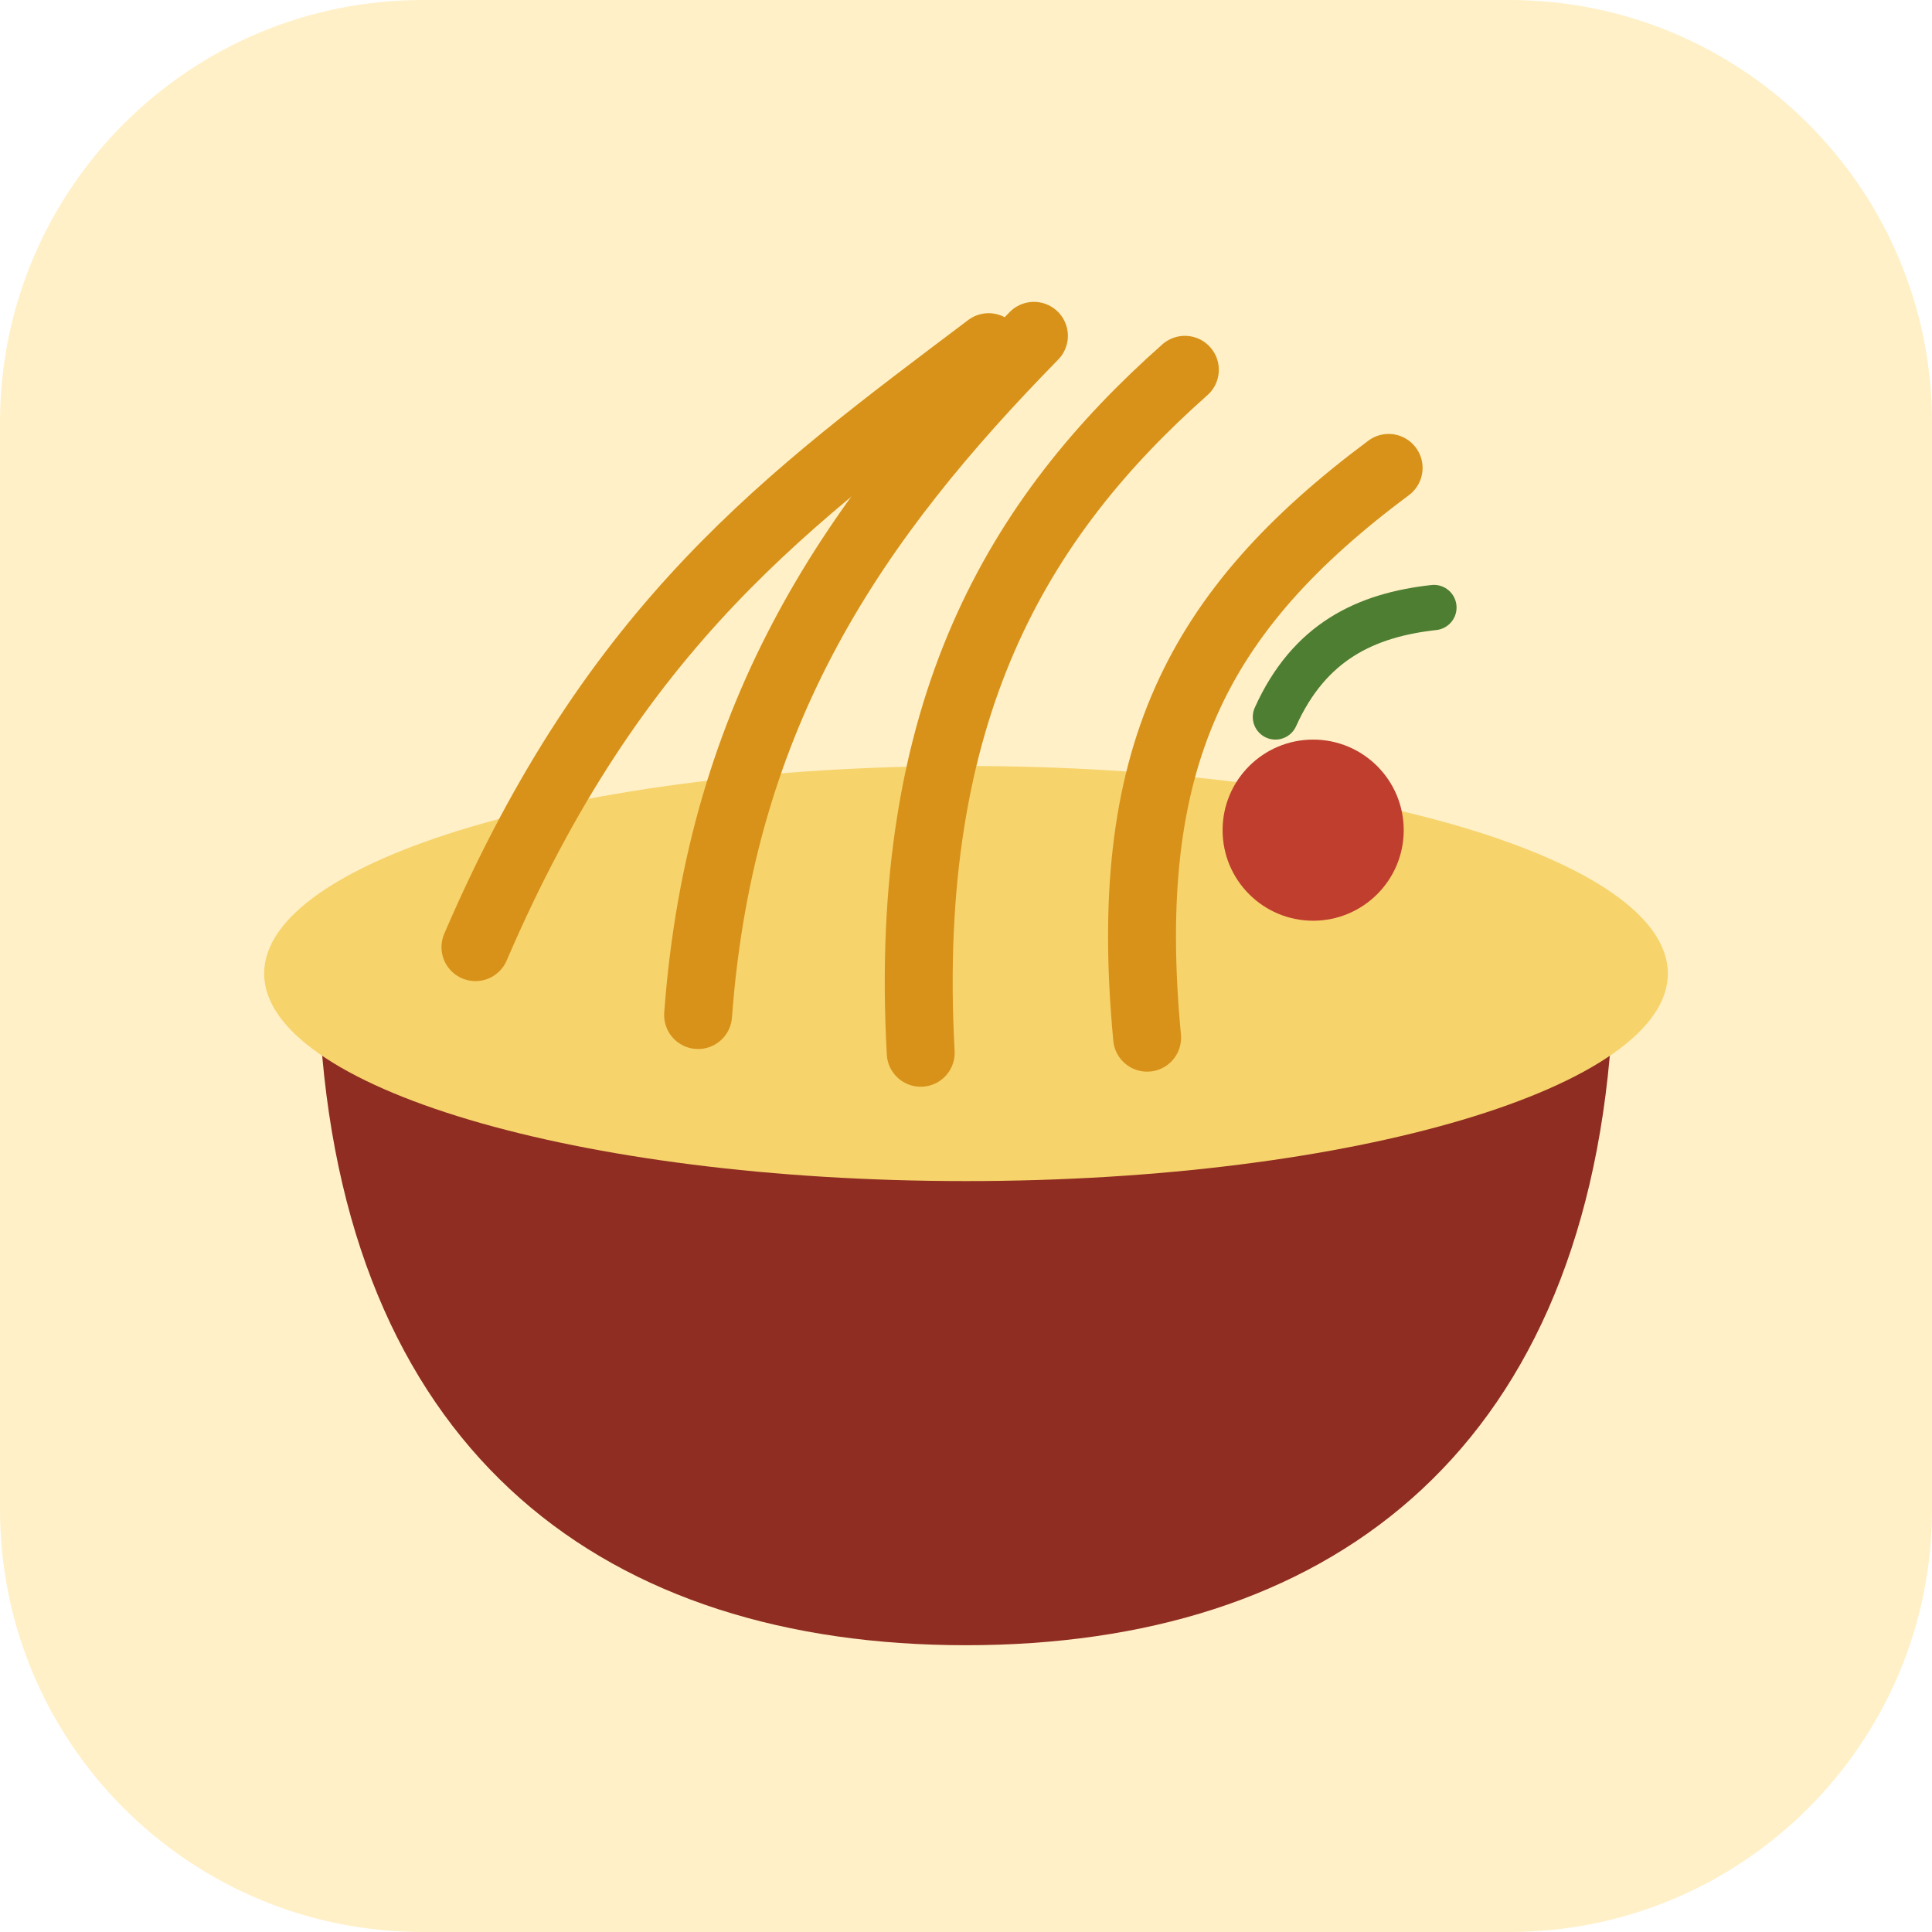
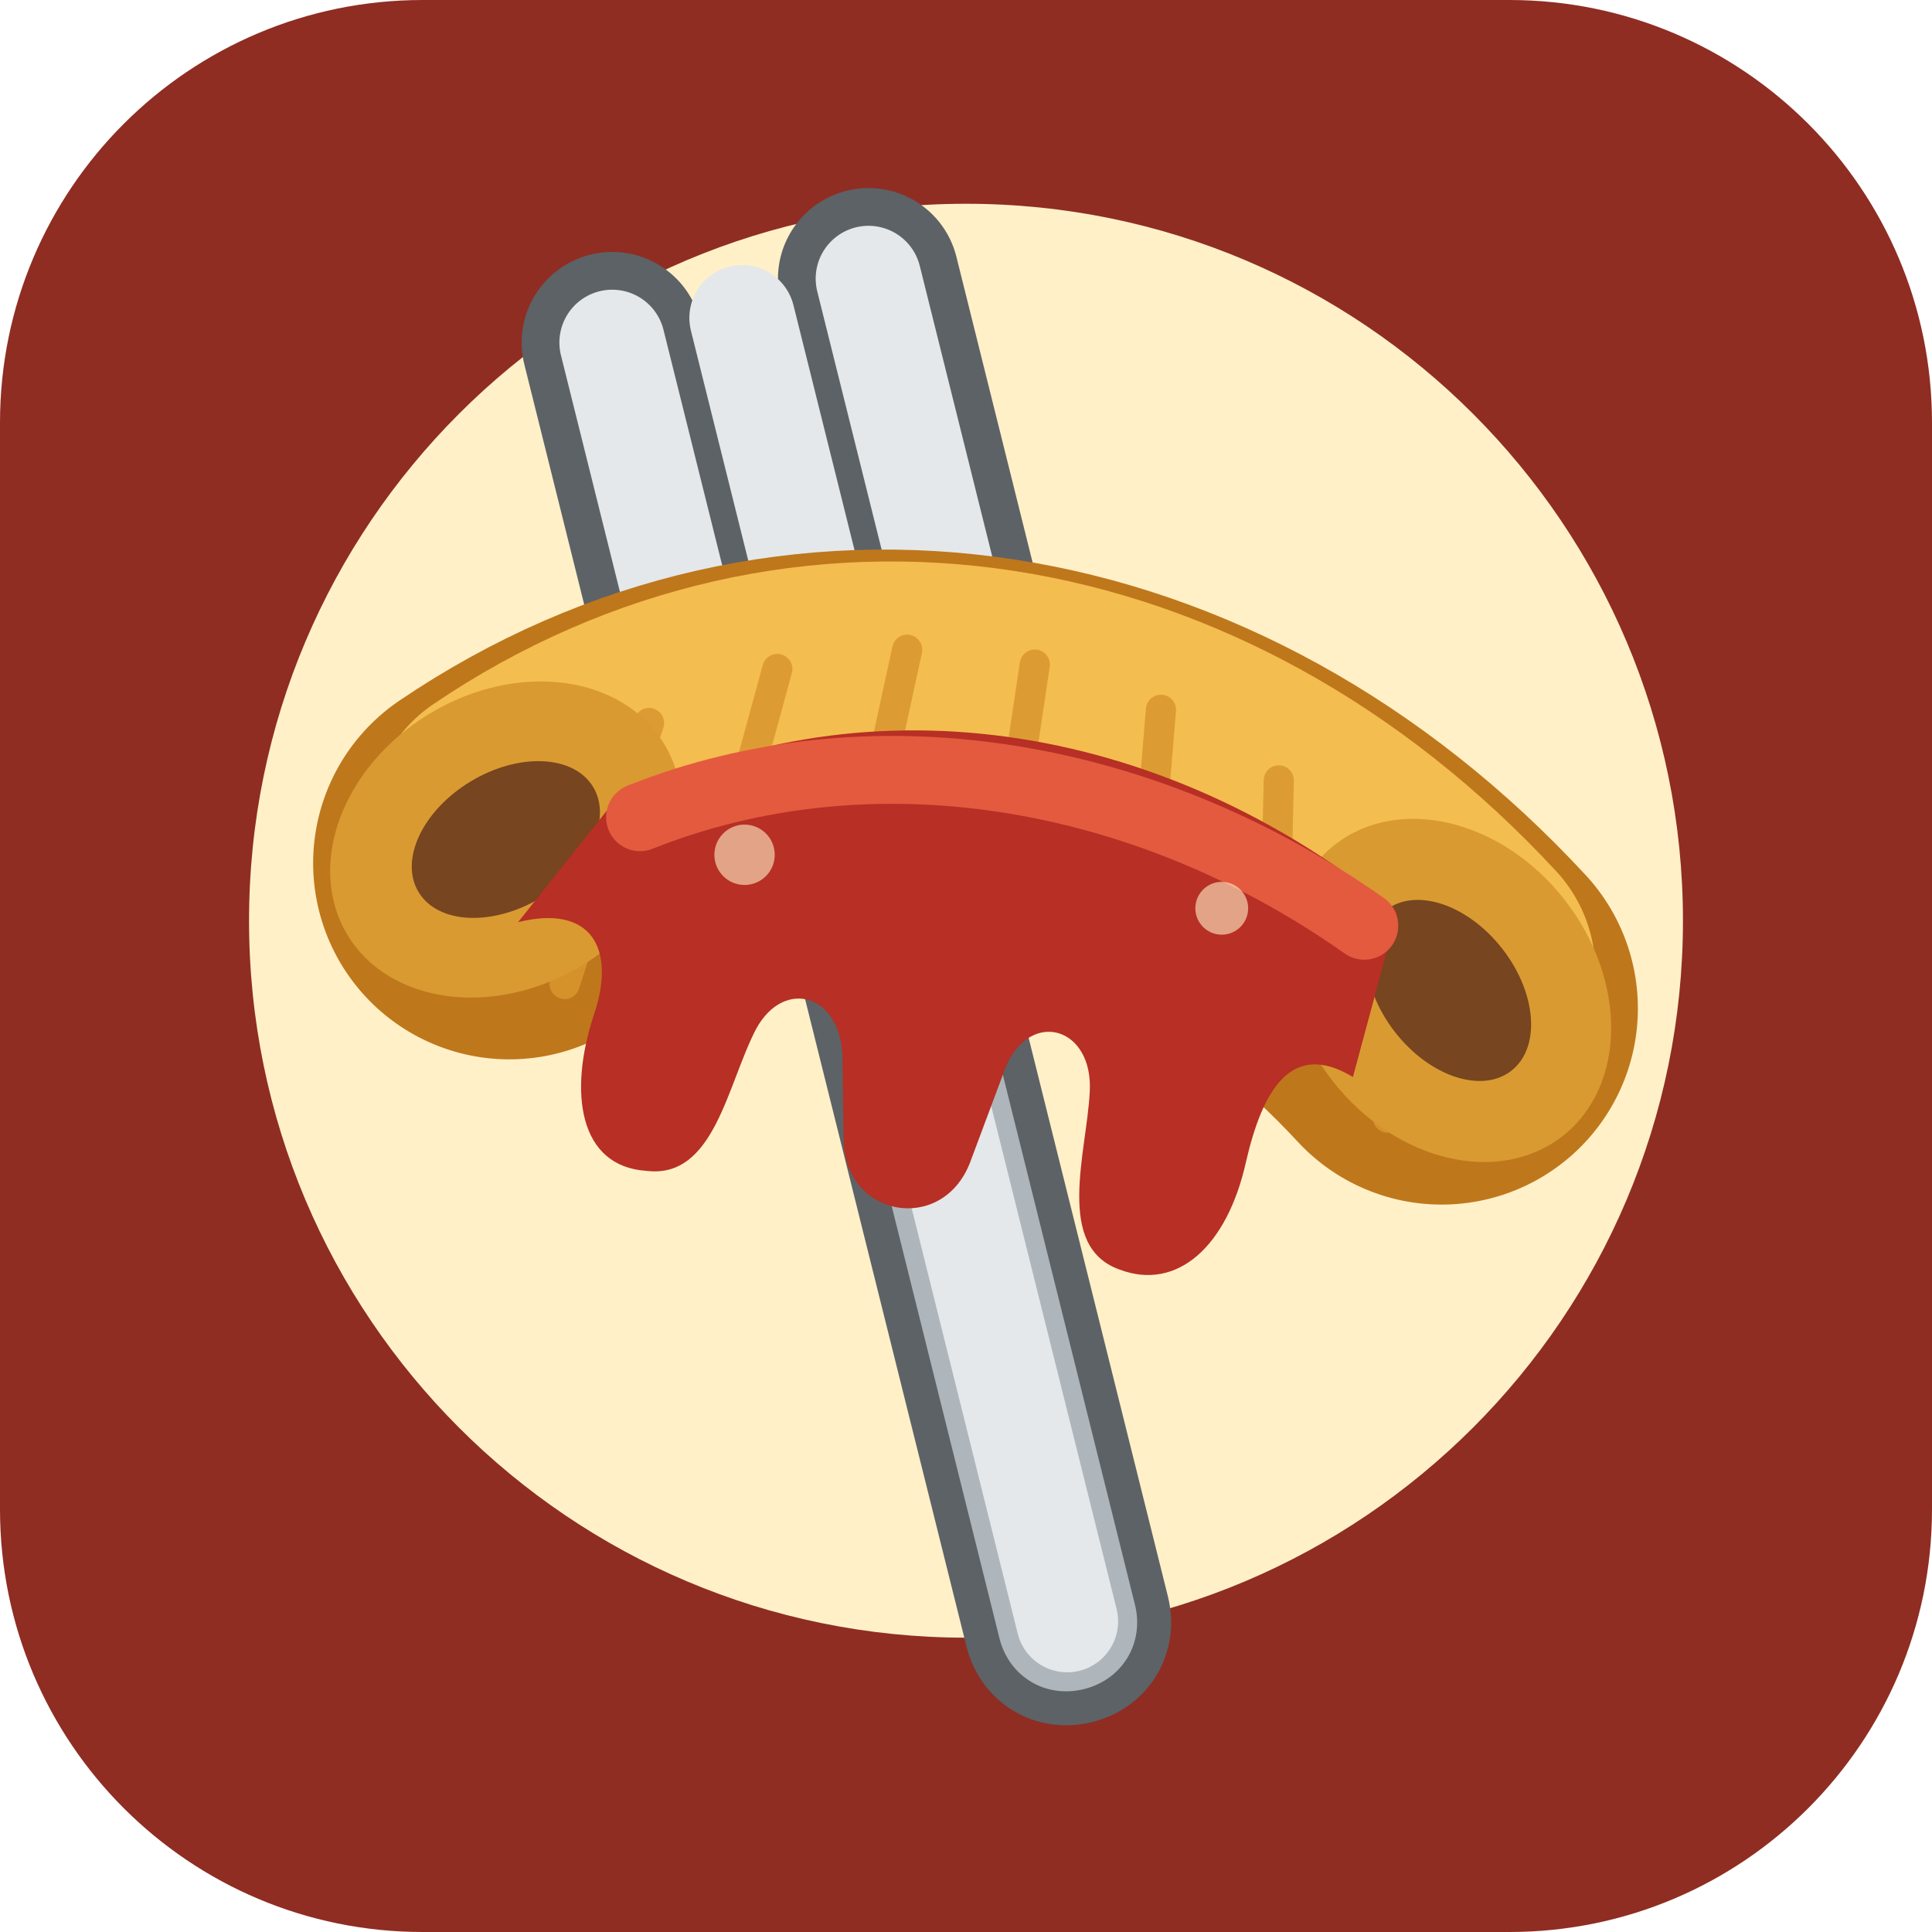
<svg xmlns="http://www.w3.org/2000/svg" viewBox="0 0 512 512">
-   <rect width="512" height="512" rx="112" fill="#fff0c7" />
-   <path d="M85 275c8 111 76 161 171 161s163-50 171-161H85z" fill="#8f2d23" />
-   <path d="M70 258c0-30 83-55 186-55s186 25 186 55-83 55-186 55S70 288 70 258z" fill="#f7d36c" />
-   <g fill="none" stroke="#d89219" stroke-width="18" stroke-linecap="round">
-     <path d="M126 251c37-86 83-119 136-159" />
-     <path d="M185 269c6-81 42-132 89-180" />
-     <path d="M244 279c-5-91 26-142 70-181" />
-     <path d="M304 275c-7-74 13-113 64-151" />
+   <rect width="512" height="512" rx="112" fill="#8f2d23" />
+   <circle cx="256" cy="244" r="190" fill="#fff0c7" />
+   <g transform="rotate(-14 256 256)">
+     <path d="M240 454c-13 0-23-10-23-23V203h46v228c0 13-10 23-23 23z" fill="#aeb6bc" stroke="#5d6266" stroke-width="9" />
+     <path d="M205 73v105c0 26 16 43 35 43s35-17 35-43V73" fill="none" stroke="#5d6266" stroke-width="48" stroke-linecap="round" stroke-linejoin="round" />
+     <path d="M205 73v105c0 26 16 43 35 43s35-17 35-43V73M240 75v99" fill="none" stroke="#e4e8ea" stroke-width="28" stroke-linecap="round" stroke-linejoin="round" />
+     <path d="M240 221v210" fill="none" stroke="#e4e8ea" stroke-width="27" stroke-linecap="round" />
  </g>
-   <circle cx="348" cy="220" r="24" fill="#bf3e2e" />
-   <path d="M338 190c9-20 24-27 42-29" fill="none" stroke="#4e7e32" stroke-width="12" stroke-linecap="round" />
+   <g transform="rotate(10 256 245)">
+     <path d="M134 250c67-65 167-68 250-5" fill="none" stroke="#bf771c" stroke-width="104" stroke-linecap="round" />
+     <path d="M134 240c67-65 167-68 250-5" fill="none" stroke="#f4bd4f" stroke-width="78" stroke-linecap="round" />
+     <g fill="none" stroke="#d9962e" stroke-width="8" stroke-linecap="round" opacity=".85">
+       <path d="M164 207l-10 72" />
+       <path d="M195 187l-7 76" />
+       <path d="M228 176l-3 77" />
+       <path d="M262 174l2 77" />
+       <path d="M297 180l7 76" />
+       <path d="M331 193l11 72" />
+       <path d="M361 211l14 65" />
+     </g>
+     <ellipse cx="132" cy="244" rx="39" ry="49" fill="#d99a31" transform="rotate(49 132 244)" />
+     <ellipse cx="132" cy="244" rx="18" ry="27" fill="#77451f" transform="rotate(49 132 244)" />
+     <ellipse cx="385" cy="240" rx="39" ry="49" fill="#d99a31" transform="rotate(-48 385 240)" />
+     <ellipse cx="385" cy="240" rx="18" ry="27" fill="#77451f" transform="rotate(-48 385 240)" />
+     <path d="M158 230c58-45 139-48 210-8l-4 45c-18-7-23 8-24 27-1 23-12 37-28 34-18-3-14-29-16-45-2-17-19-19-23-3l-5 27c-4 20-30 20-34 0l-4-21c-3-17-19-19-24-4-5 16-4 41-22 42-18 2-24-17-21-38 3-19-6-29-24-21z" fill="#b72f25" />
+     <path d="M166 232c55-34 128-36 194-5" fill="none" stroke="#e45a3f" stroke-width="18" stroke-linecap="round" />
+     <circle cx="195" cy="237" r="8" fill="#fff0c7" opacity=".6" />
+     <circle cx="322" cy="229" r="7" fill="#fff0c7" opacity=".6" />
+   </g>
</svg>
